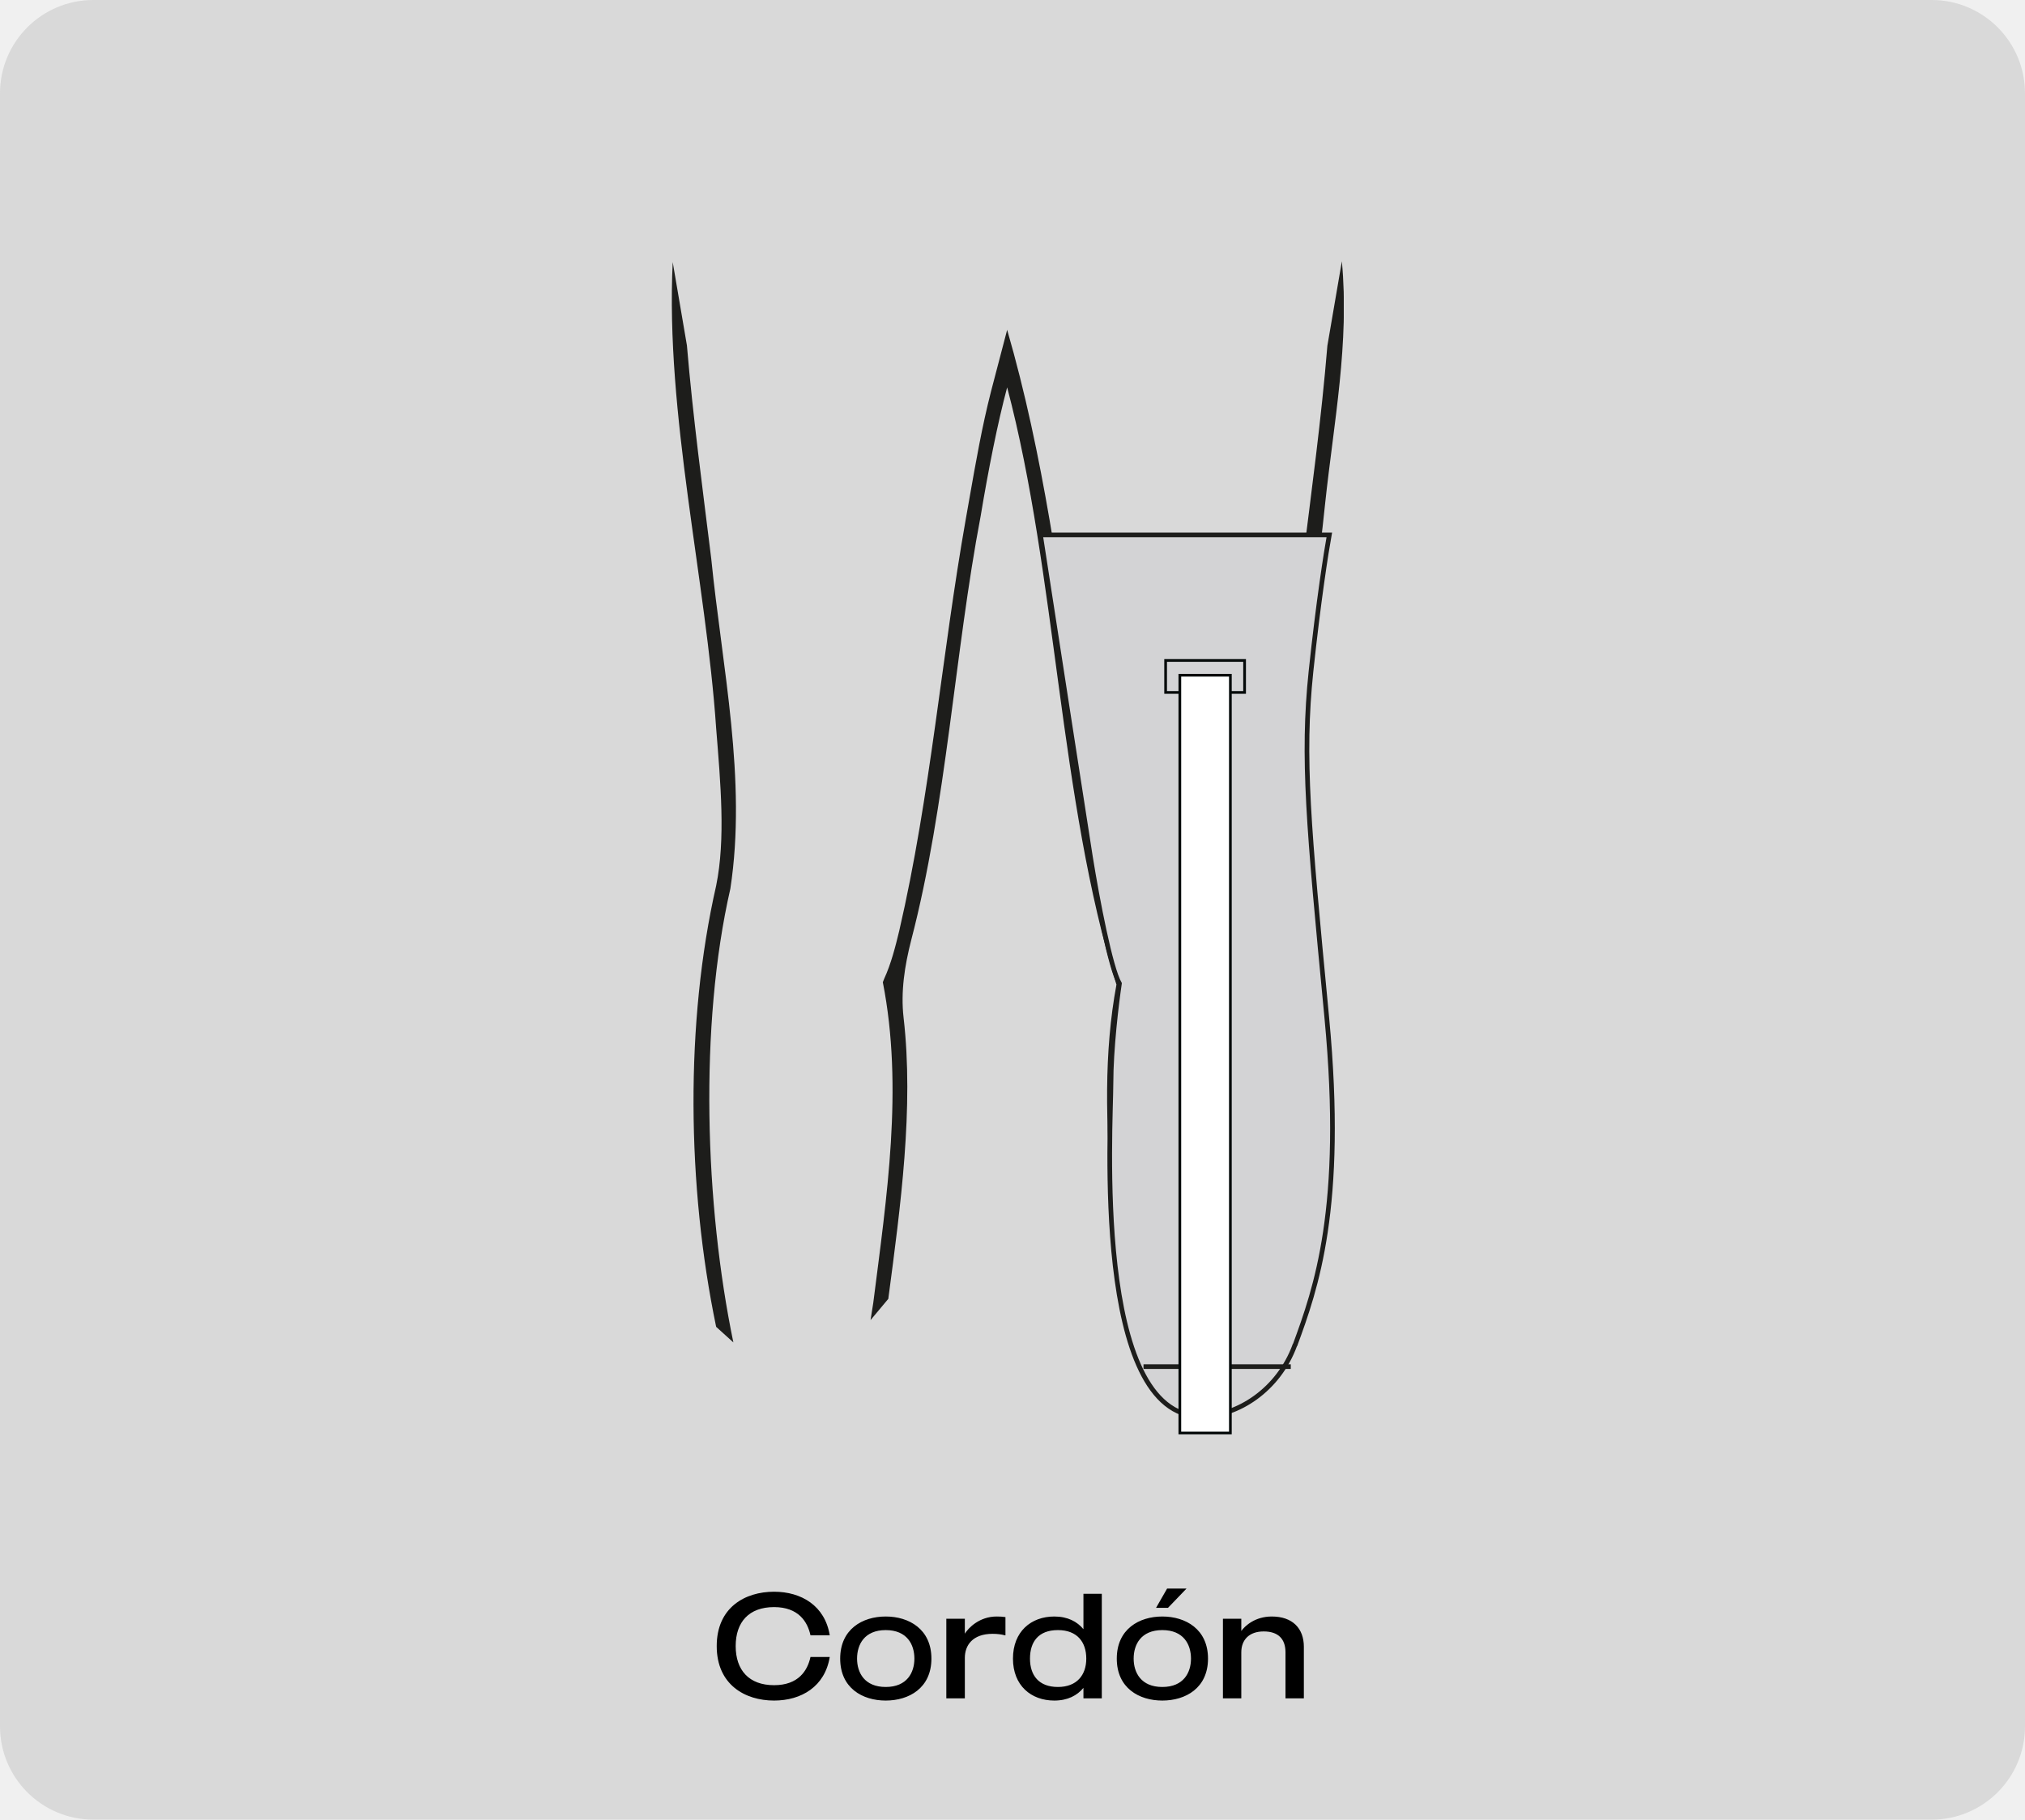
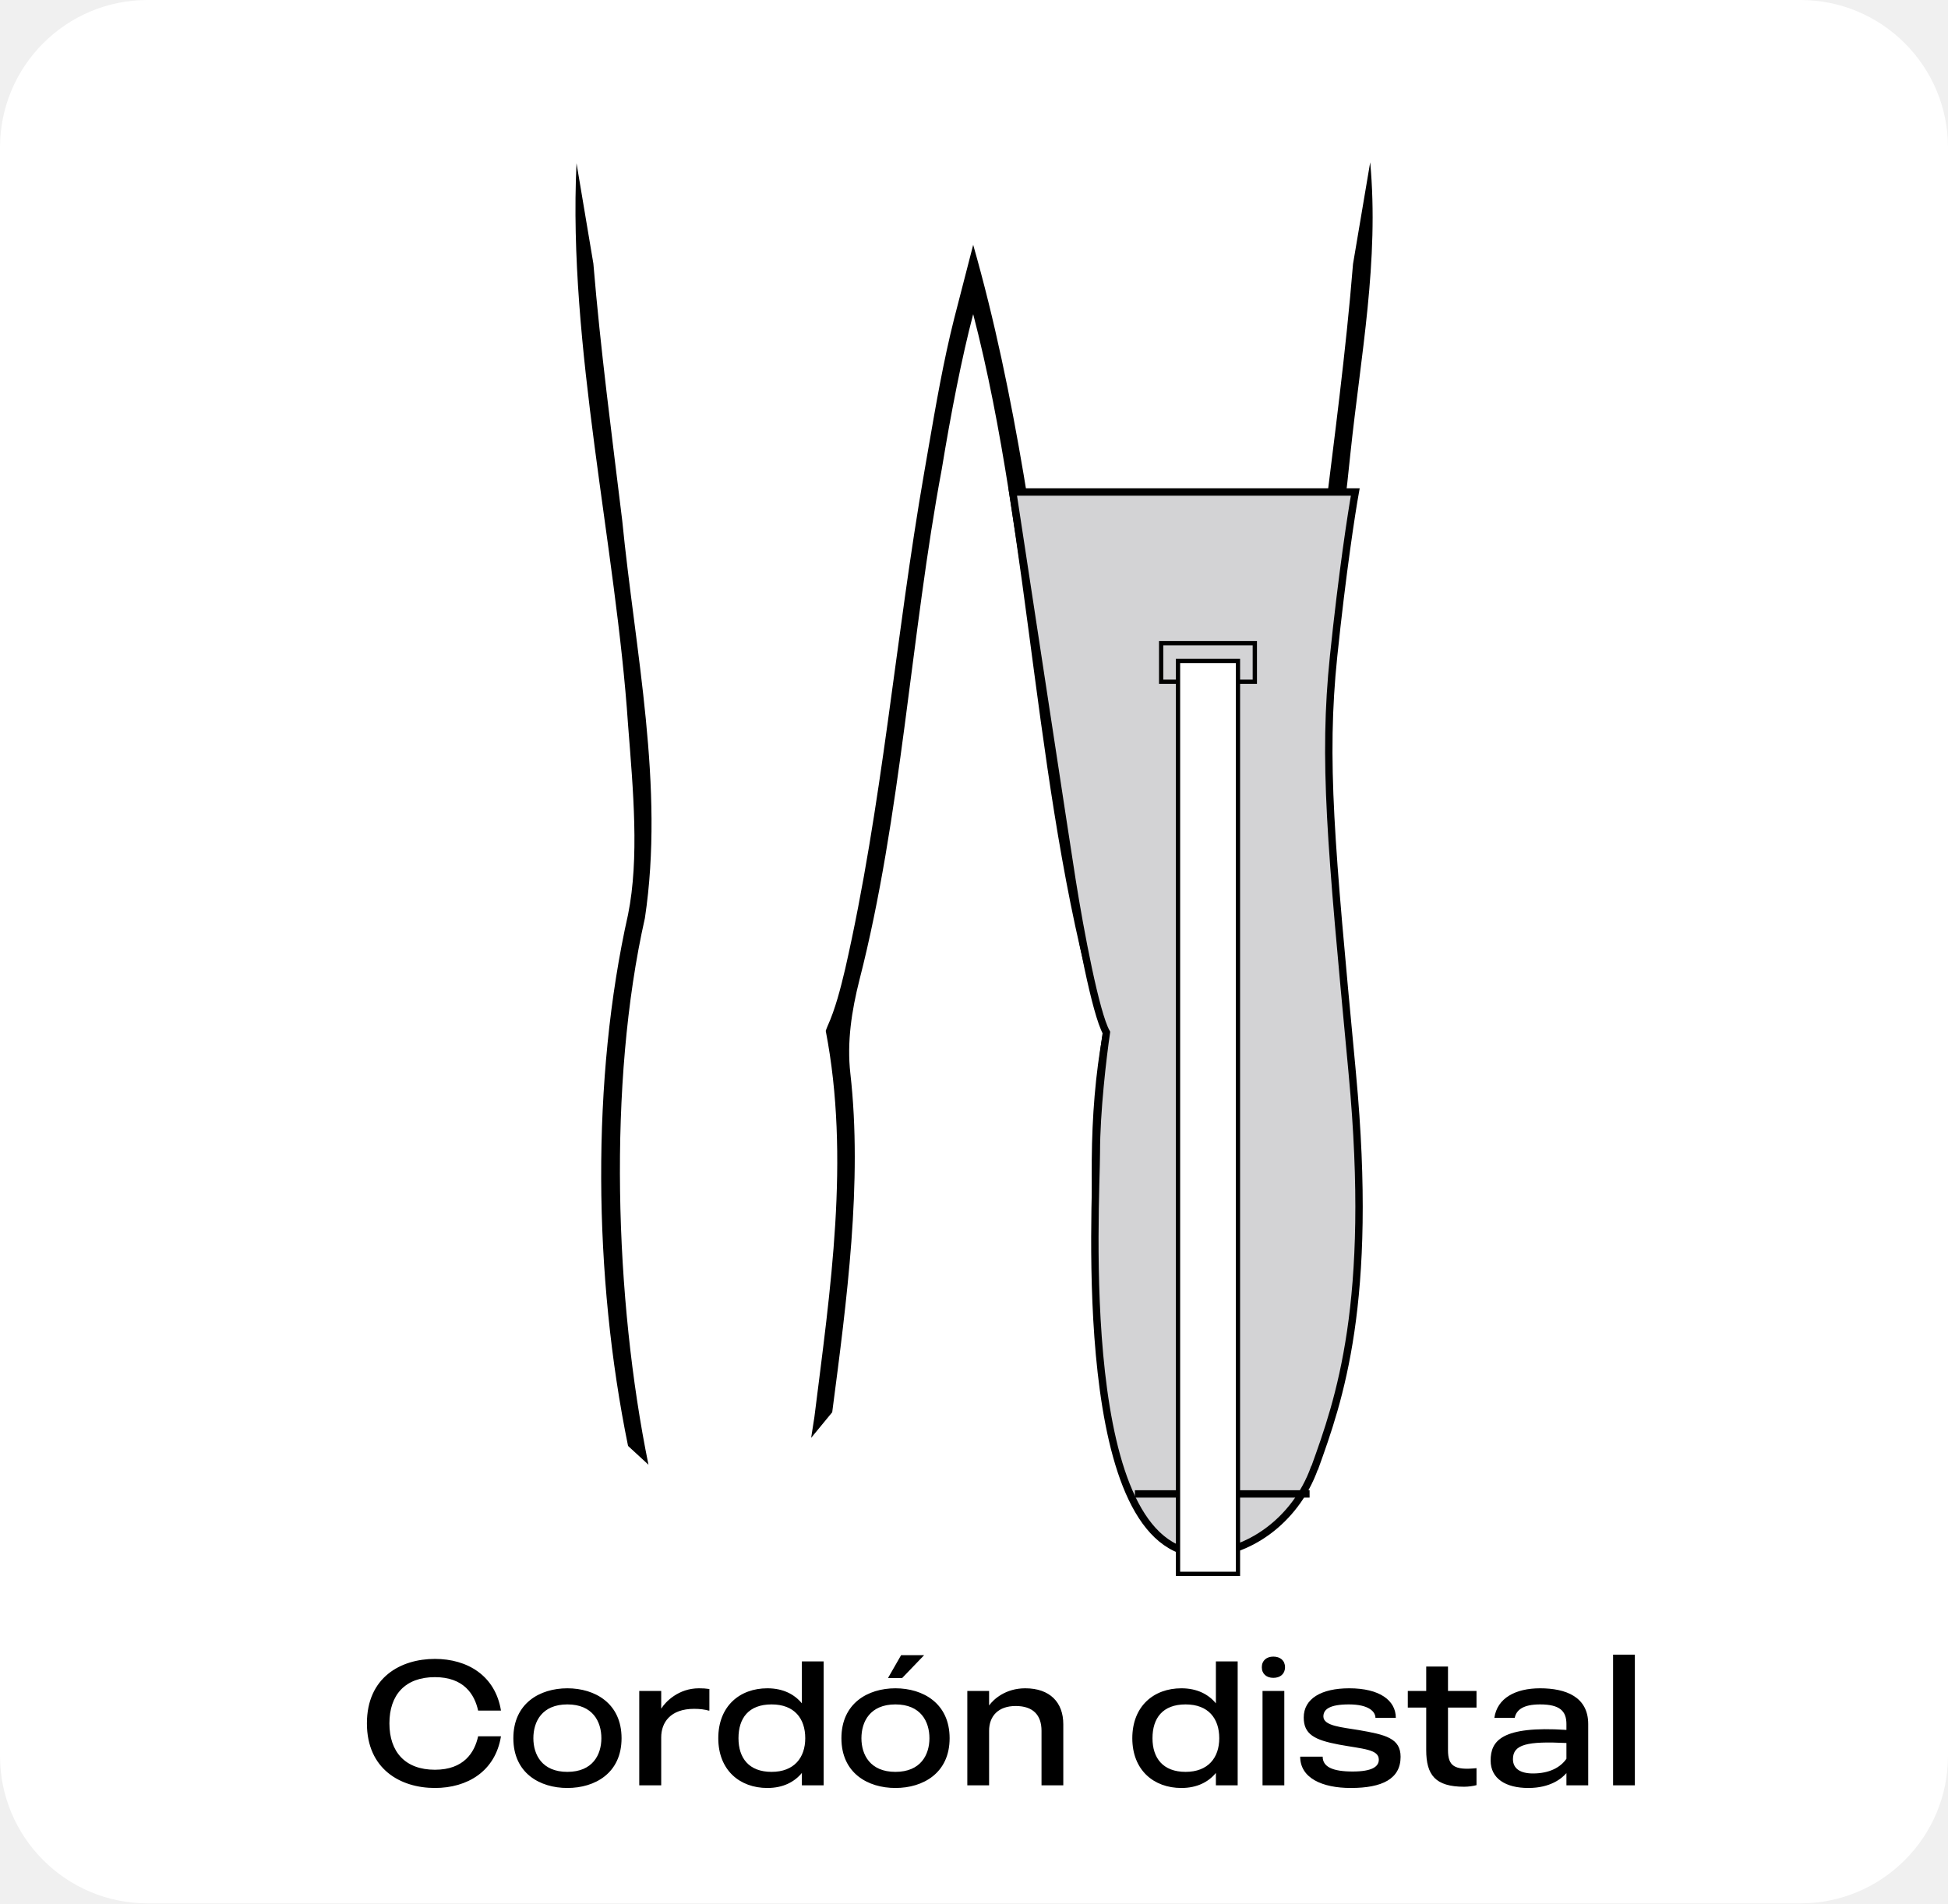
- <svg xmlns="http://www.w3.org/2000/svg" width="217" height="195" viewBox="0 0 217 195" fill="none">
-   <rect x="8.52372e-06" y="2.47442e-05" width="217" height="195" rx="10" fill="#D9D9D9" />
-   <g clip-path="url(#clip0_3841_2265)">
-     <path fill-rule="evenodd" clip-rule="evenodd" d="M143.795 28C144.615 36.757 142.946 45.14 142.009 53.897C140.633 67.667 137.412 81.868 139.139 94.889C142.331 108.774 142.272 125.28 139.608 139.827H138.027C140.691 125.597 140.808 109.292 137.617 95.263C135.831 83.683 138.407 71.901 139.579 60.35C140.545 52.601 141.599 44.881 142.243 37.045" fill="#1D1D1B" />
-     <path fill-rule="evenodd" clip-rule="evenodd" d="M93.287 141.469L93.579 139.626C95.014 128.305 96.829 116.58 94.604 105.259L94.751 104.885C95.483 103.3 95.951 101.457 96.361 99.757C99.728 85.21 100.899 70.288 103.505 55.568C103.623 54.848 103.769 54.128 103.886 53.407C104.56 49.576 105.233 45.716 106.199 41.942C106.316 41.481 107.78 35.922 107.927 35.346C111.821 48.77 113.636 62.741 115.598 76.51C116.74 84.115 117.677 91.72 119.434 99.152C119.814 101.025 120.342 103.128 121.103 104.914L121.337 105.288C119.112 116.724 120.693 128.449 122.04 139.885H120.459C119.961 136.111 119.522 132.395 119.2 128.737C118.468 120.44 118.292 112.749 119.639 105.519C113.461 85.556 113.256 61.675 107.927 41.51C106.902 45.342 105.906 50.383 105.087 55.309C102.305 69.914 101.427 86.247 97.649 100.737C96.947 103.473 96.507 106.268 96.829 109.062C97.942 118.712 96.507 129.255 95.19 139.193" fill="#1D1D1B" />
-     <path fill-rule="evenodd" clip-rule="evenodd" d="M72.088 28.086C71.297 44.391 75.66 62.135 76.743 78.037C77.212 83.913 77.768 89.905 76.743 94.917C73.406 109.551 73.61 127.123 76.743 142.189L78.588 143.86C75.543 129.168 74.899 109.925 78.266 95.234C80.052 83.539 77.388 71.555 76.216 59.86C75.279 52.255 74.255 44.679 73.61 37.016" fill="#1D1D1B" />
-     <path d="M138.759 144.147C137.002 148.958 132.61 151.781 128.716 151.781C117.033 151.781 119.053 120.641 119.053 116.09C119.053 112.431 119.639 107.563 119.961 105.402C118.995 103.732 117.589 96.415 116.857 91.863C116.272 88.205 113.051 67.32 111.499 57.324H142.448C142.126 59.081 141.277 64.468 140.486 71.958C139.52 81.205 140.223 88.579 142.126 108.485L142.185 109.118C144.117 129.485 140.984 138.127 138.788 144.118L138.759 144.147Z" fill="#D3D3D5" stroke="#1D1D1B" stroke-width="0.5" stroke-miterlimit="10" />
-     <path d="M133.371 70.777H124.909V74.205H133.371V70.777Z" stroke="#050A0A" stroke-width="0.29" stroke-miterlimit="10" />
-     <path d="M122.538 146.453H138.32" stroke="#1D1D1B" stroke-width="0.5" stroke-miterlimit="10" />
-     <path d="M131.848 72.361H126.432V153.567H131.848V72.361Z" fill="white" stroke="#050A0A" stroke-width="0.29" stroke-miterlimit="10" />
+ <svg xmlns="http://www.w3.org/2000/svg" width="132" height="129" viewBox="0 0 132 129" fill="none">
+   <rect width="132" height="129" rx="10" fill="white" />
+   <path d="M29.471 119.944C31.427 119.944 32.159 118.78 32.399 117.676H33.947C33.563 120.052 31.667 121.18 29.471 121.18C27.143 121.18 24.863 119.908 24.863 116.8C24.863 113.692 27.143 112.432 29.471 112.432C31.667 112.432 33.563 113.56 33.947 115.936H32.399C32.159 114.832 31.427 113.668 29.471 113.668C27.455 113.668 26.387 114.868 26.387 116.8C26.387 118.732 27.455 119.944 29.471 119.944ZM38.446 114.424C40.318 114.424 42.118 115.444 42.118 117.808C42.118 120.172 40.318 121.18 38.446 121.18C36.574 121.18 34.786 120.172 34.786 117.808C34.786 115.444 36.574 114.424 38.446 114.424ZM38.446 120.088C40.162 120.088 40.75 118.924 40.75 117.808C40.75 116.68 40.162 115.516 38.446 115.516C36.73 115.516 36.142 116.68 36.142 117.808C36.142 118.924 36.73 120.088 38.446 120.088ZM47.361 114.424C47.649 114.424 47.817 114.436 48.069 114.472V115.936H48.021C47.769 115.864 47.445 115.816 47.037 115.816C45.417 115.816 44.805 116.752 44.805 117.748V121H43.317V114.604H44.805V115.804C45.093 115.336 45.981 114.424 47.361 114.424ZM54.337 112.6H55.812V121H54.337V120.16C53.833 120.772 53.065 121.18 51.996 121.18C50.124 121.18 48.672 119.968 48.672 117.808C48.672 115.636 50.124 114.424 51.996 114.424C53.065 114.424 53.833 114.832 54.337 115.444V112.6ZM52.285 120.088C53.809 120.088 54.565 119.128 54.565 117.808C54.565 116.476 53.833 115.516 52.285 115.516C50.724 115.516 50.041 116.452 50.041 117.808C50.041 119.152 50.748 120.088 52.285 120.088ZM60.676 114.424C62.548 114.424 64.348 115.444 64.348 117.808C64.348 120.172 62.548 121.18 60.676 121.18C58.804 121.18 57.016 120.172 57.016 117.808C57.016 115.444 58.804 114.424 60.676 114.424ZM60.676 120.088C62.392 120.088 62.98 118.924 62.98 117.808C62.98 116.68 62.392 115.516 60.676 115.516C58.96 115.516 58.372 116.68 58.372 117.808C58.372 118.924 58.96 120.088 60.676 120.088ZM61.06 112.18H62.62L61.132 113.728H60.172L61.06 112.18ZM69.471 114.424C71.139 114.424 72.051 115.372 72.051 116.86V121H70.575V117.304C70.575 116.224 69.987 115.624 68.823 115.624C67.659 115.624 67.023 116.296 67.023 117.304V121H65.547V114.604H67.023V115.588C67.323 115.168 68.139 114.424 69.471 114.424ZM82.391 112.6H83.867V121H82.391V120.16C81.887 120.772 81.119 121.18 80.051 121.18C78.179 121.18 76.727 119.968 76.727 117.808C76.727 115.636 78.179 114.424 80.051 114.424C81.119 114.424 81.887 114.832 82.391 115.444V112.6ZM80.339 120.088C81.863 120.088 82.619 119.128 82.619 117.808C82.619 116.476 81.887 115.516 80.339 115.516C78.779 115.516 78.095 116.452 78.095 117.808C78.095 119.152 78.803 120.088 80.339 120.088ZM85.551 121V114.604H87.027V121H85.551ZM86.283 113.716C85.827 113.716 85.503 113.452 85.503 112.996C85.503 112.54 85.827 112.276 86.283 112.276C86.751 112.276 87.075 112.54 87.075 112.996C87.075 113.452 86.751 113.716 86.283 113.716ZM92.075 117.256C93.887 117.568 94.907 117.808 94.907 119.068C94.907 120.556 93.671 121.18 91.535 121.18C89.591 121.18 88.103 120.508 88.103 119.056H89.627C89.627 119.752 90.311 120.064 91.655 120.064C92.963 120.064 93.431 119.74 93.431 119.26C93.431 118.552 92.363 118.54 90.731 118.24C89.075 117.928 88.343 117.544 88.343 116.404C88.343 115.12 89.543 114.424 91.427 114.424C93.479 114.424 94.583 115.24 94.583 116.428H93.203C93.203 116.02 92.771 115.516 91.403 115.516C90.119 115.516 89.675 115.84 89.675 116.332C89.675 116.98 90.935 117.064 92.075 117.256ZM100.051 115.732H98.119V118.612C98.119 119.692 98.551 119.992 100.051 119.836V120.988C99.835 121.048 99.511 121.096 99.211 121.096C97.267 121.096 96.643 120.304 96.643 118.612V115.732H95.395V114.604H96.643V112.948H98.119V114.604H100.051V115.732ZM104.356 114.424C106.12 114.424 107.62 115.012 107.62 116.848V121H106.144V120.172C105.832 120.532 105.064 121.18 103.564 121.18C102.028 121.18 101.008 120.544 101.008 119.32C101.008 118 101.728 116.956 106.144 117.244V116.848C106.144 115.96 105.688 115.516 104.356 115.516C103.216 115.516 102.748 115.888 102.64 116.428H101.26C101.452 115.084 102.7 114.424 104.356 114.424ZM106.144 119.2V118.132C103.48 118 102.52 118.228 102.52 119.224C102.52 119.872 103.024 120.196 103.876 120.196C105.004 120.196 105.748 119.776 106.144 119.2ZM109.305 112.144H110.781V121H109.305V112.144Z" fill="black" />
+   <g clip-path="url(#clip0_9385_5069)">
+     <rect width="54" height="96" transform="translate(39 11)" fill="white" />
+     <path fill-rule="evenodd" clip-rule="evenodd" d="M92.847 11C93.461 17.672 92.21 24.059 91.507 30.731C90.475 41.222 88.059 52.042 89.355 61.963C91.749 72.542 91.705 85.118 89.706 96.202H88.52C90.519 85.359 90.607 72.937 88.213 62.248C86.873 53.425 88.806 44.449 89.684 35.648C90.409 29.744 91.2 23.861 91.683 17.892" fill="black" />
+     <path fill-rule="evenodd" clip-rule="evenodd" d="M54.965 97.45L55.184 96.045C56.261 87.419 57.622 78.487 55.953 69.861L56.063 69.576C56.612 68.369 56.963 66.964 57.271 65.669C59.796 54.586 60.675 43.217 62.629 32.001C62.717 31.453 62.827 30.904 62.914 30.355C63.419 27.436 63.925 24.495 64.649 21.62C64.737 21.269 65.835 17.033 65.945 16.594C68.866 26.822 70.227 37.466 71.698 47.957C72.555 53.752 73.258 59.546 74.575 65.208C74.861 66.635 75.256 68.237 75.827 69.598L76.003 69.883C74.334 78.597 75.519 87.529 76.53 96.243H75.344C74.971 93.367 74.641 90.536 74.4 87.749C73.851 81.428 73.719 75.568 74.729 70.059C70.095 54.849 69.942 36.654 65.945 21.291C65.176 24.21 64.43 28.05 63.815 31.804C61.729 42.931 61.07 55.376 58.237 66.415C57.71 68.501 57.38 70.629 57.622 72.758C58.456 80.111 57.38 88.144 56.392 95.716" fill="black" />
+     <path fill-rule="evenodd" clip-rule="evenodd" d="M39.066 11.062C38.473 23.485 41.745 37.005 42.558 49.12C42.909 53.597 43.326 58.163 42.558 61.982C40.054 73.131 40.208 86.519 42.558 97.998L43.941 99.271C41.657 88.078 41.174 73.416 43.7 62.223C45.039 53.312 43.041 44.182 42.162 35.271C41.46 29.477 40.691 23.704 40.208 17.866" fill="black" />
+     <path d="M89.069 99.495C87.751 103.16 84.457 105.311 81.537 105.311C72.775 105.311 74.29 81.585 74.29 78.117C74.29 75.33 74.729 71.621 74.971 69.975C74.246 68.702 73.192 63.127 72.643 59.659C72.204 56.872 69.788 40.96 68.624 33.344H91.836C91.594 34.683 90.957 38.787 90.365 44.493C89.64 51.538 90.167 57.157 91.594 72.323L91.638 72.806C93.088 88.323 90.738 94.907 89.091 99.473L89.069 99.495Z" fill="#D3D3D5" stroke="black" stroke-width="0.5" stroke-miterlimit="10" />
+     <path d="M85.029 43.594H78.682V46.206H85.029V43.594Z" stroke="black" stroke-width="0.29" stroke-miterlimit="10" />
+     <path d="M76.903 101.25H88.74" stroke="black" stroke-width="0.5" stroke-miterlimit="10" />
+     <path d="M83.886 44.797H79.824V106.668H83.886V44.797Z" fill="white" stroke="black" stroke-width="0.29" stroke-miterlimit="10" />
  </g>
-   <path d="M82.948 180.592C85.556 180.592 86.532 179.04 86.852 177.568H88.916C88.404 180.736 85.876 182.24 82.948 182.24C79.844 182.24 76.804 180.544 76.804 176.4C76.804 172.256 79.844 170.576 82.948 170.576C85.876 170.576 88.404 172.08 88.916 175.248H86.852C86.532 173.776 85.556 172.224 82.948 172.224C80.26 172.224 78.836 173.824 78.836 176.4C78.836 178.976 80.26 180.592 82.948 180.592ZM94.915 173.232C97.411 173.232 99.811 174.592 99.811 177.744C99.811 180.896 97.411 182.24 94.915 182.24C92.419 182.24 90.035 180.896 90.035 177.744C90.035 174.592 92.419 173.232 94.915 173.232ZM94.915 180.784C97.203 180.784 97.987 179.232 97.987 177.744C97.987 176.24 97.203 174.688 94.915 174.688C92.627 174.688 91.843 176.24 91.843 177.744C91.843 179.232 92.627 180.784 94.915 180.784ZM106.801 173.232C107.185 173.232 107.409 173.248 107.745 173.296V175.248H107.681C107.345 175.152 106.913 175.088 106.369 175.088C104.209 175.088 103.393 176.336 103.393 177.664V182H101.409V173.472H103.393V175.072C103.777 174.448 104.961 173.232 106.801 173.232ZM116.102 170.8H118.07V182H116.102V180.88C115.43 181.696 114.406 182.24 112.982 182.24C110.486 182.24 108.55 180.624 108.55 177.744C108.55 174.848 110.486 173.232 112.982 173.232C114.406 173.232 115.43 173.776 116.102 174.592V170.8ZM113.366 180.784C115.398 180.784 116.406 179.504 116.406 177.744C116.406 175.968 115.43 174.688 113.366 174.688C111.286 174.688 110.374 175.936 110.374 177.744C110.374 179.536 111.318 180.784 113.366 180.784ZM124.555 173.232C127.051 173.232 129.451 174.592 129.451 177.744C129.451 180.896 127.051 182.24 124.555 182.24C122.059 182.24 119.675 180.896 119.675 177.744C119.675 174.592 122.059 173.232 124.555 173.232ZM124.555 180.784C126.843 180.784 127.627 179.232 127.627 177.744C127.627 176.24 126.843 174.688 124.555 174.688C122.267 174.688 121.483 176.24 121.483 177.744C121.483 179.232 122.267 180.784 124.555 180.784ZM125.067 170.24H127.147L125.163 172.304H123.883L125.067 170.24ZM136.282 173.232C138.506 173.232 139.722 174.496 139.722 176.48V182H137.754V177.072C137.754 175.632 136.97 174.832 135.418 174.832C133.866 174.832 133.018 175.728 133.018 177.072V182H131.05V173.472H133.018V174.784C133.418 174.224 134.506 173.232 136.282 173.232Z" fill="black" />
  <defs>
-     <clipPath id="clip0_3841_2265">
-       <rect width="72" height="126" fill="white" transform="translate(72 28)" />
+     <clipPath id="clip0_9385_5069">
+       <rect width="54" height="96" fill="white" transform="translate(39 11)" />
    </clipPath>
  </defs>
</svg>
